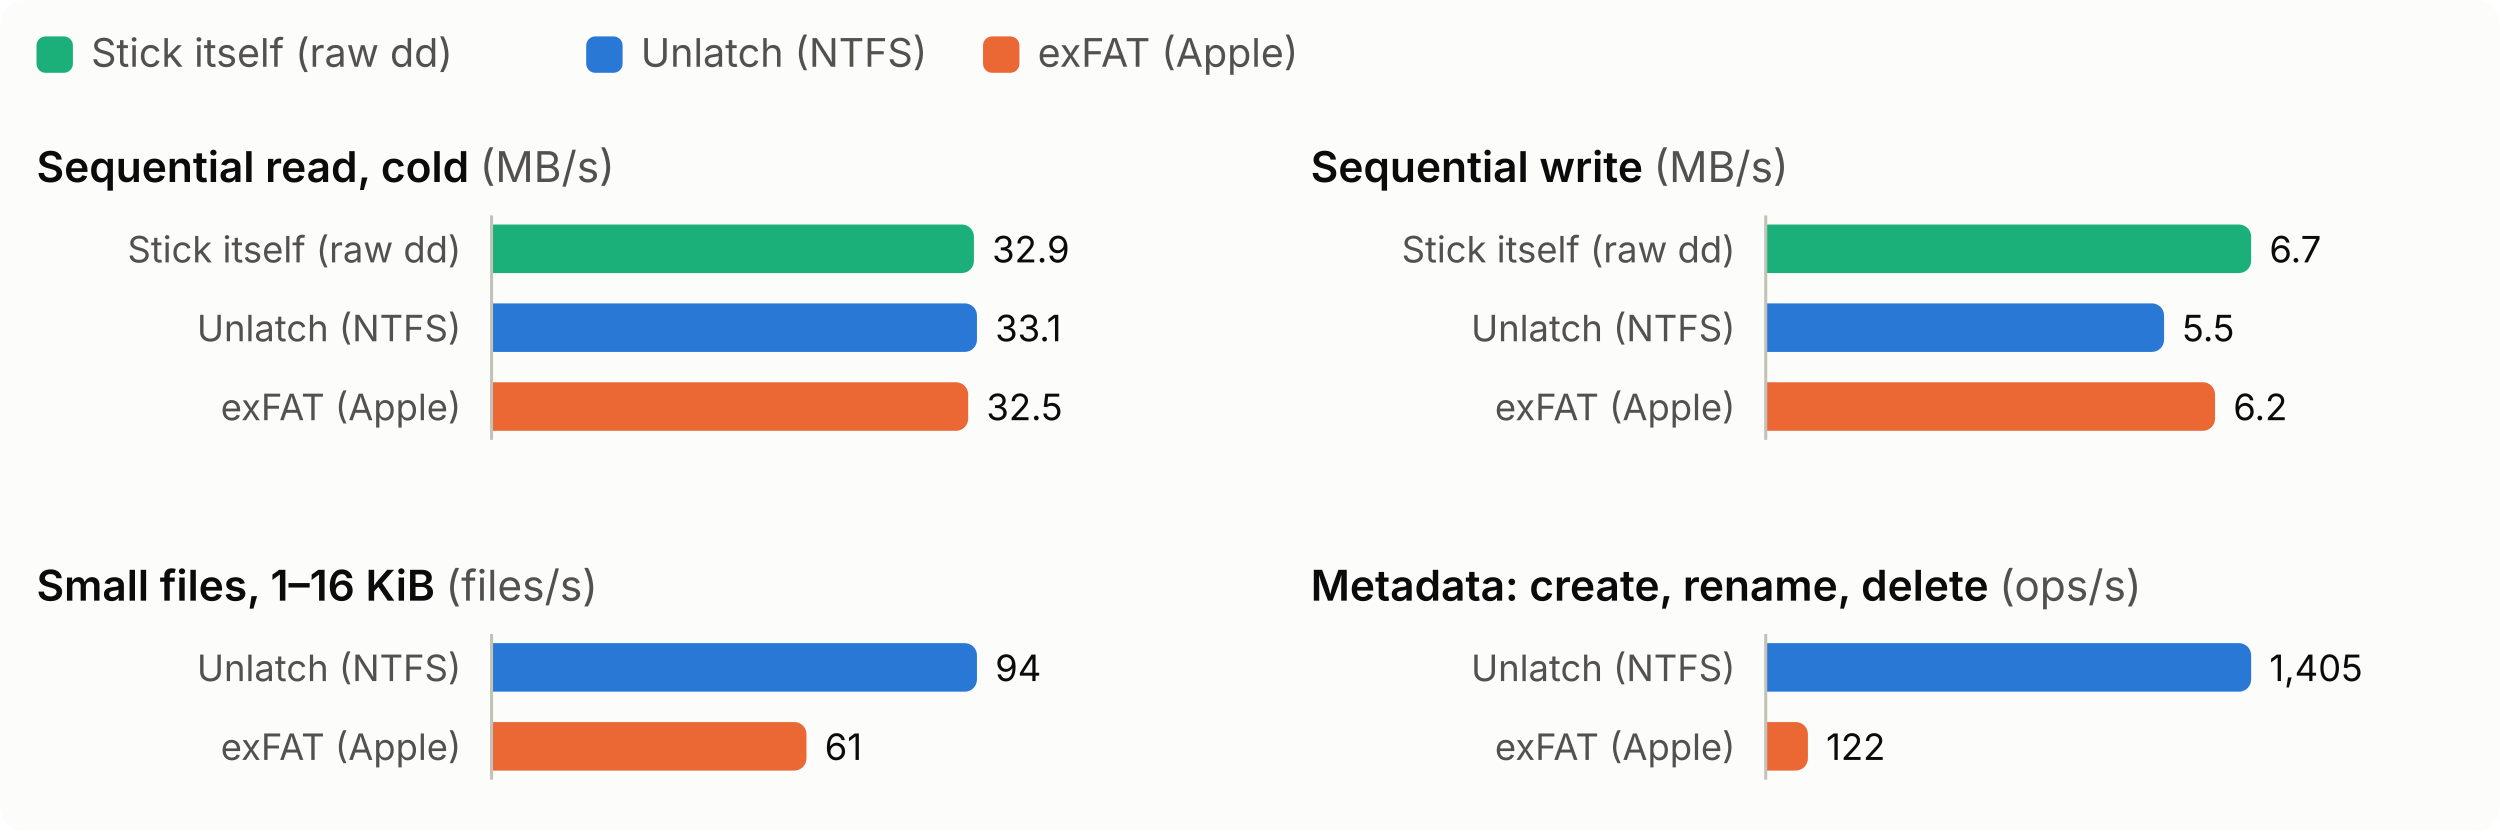
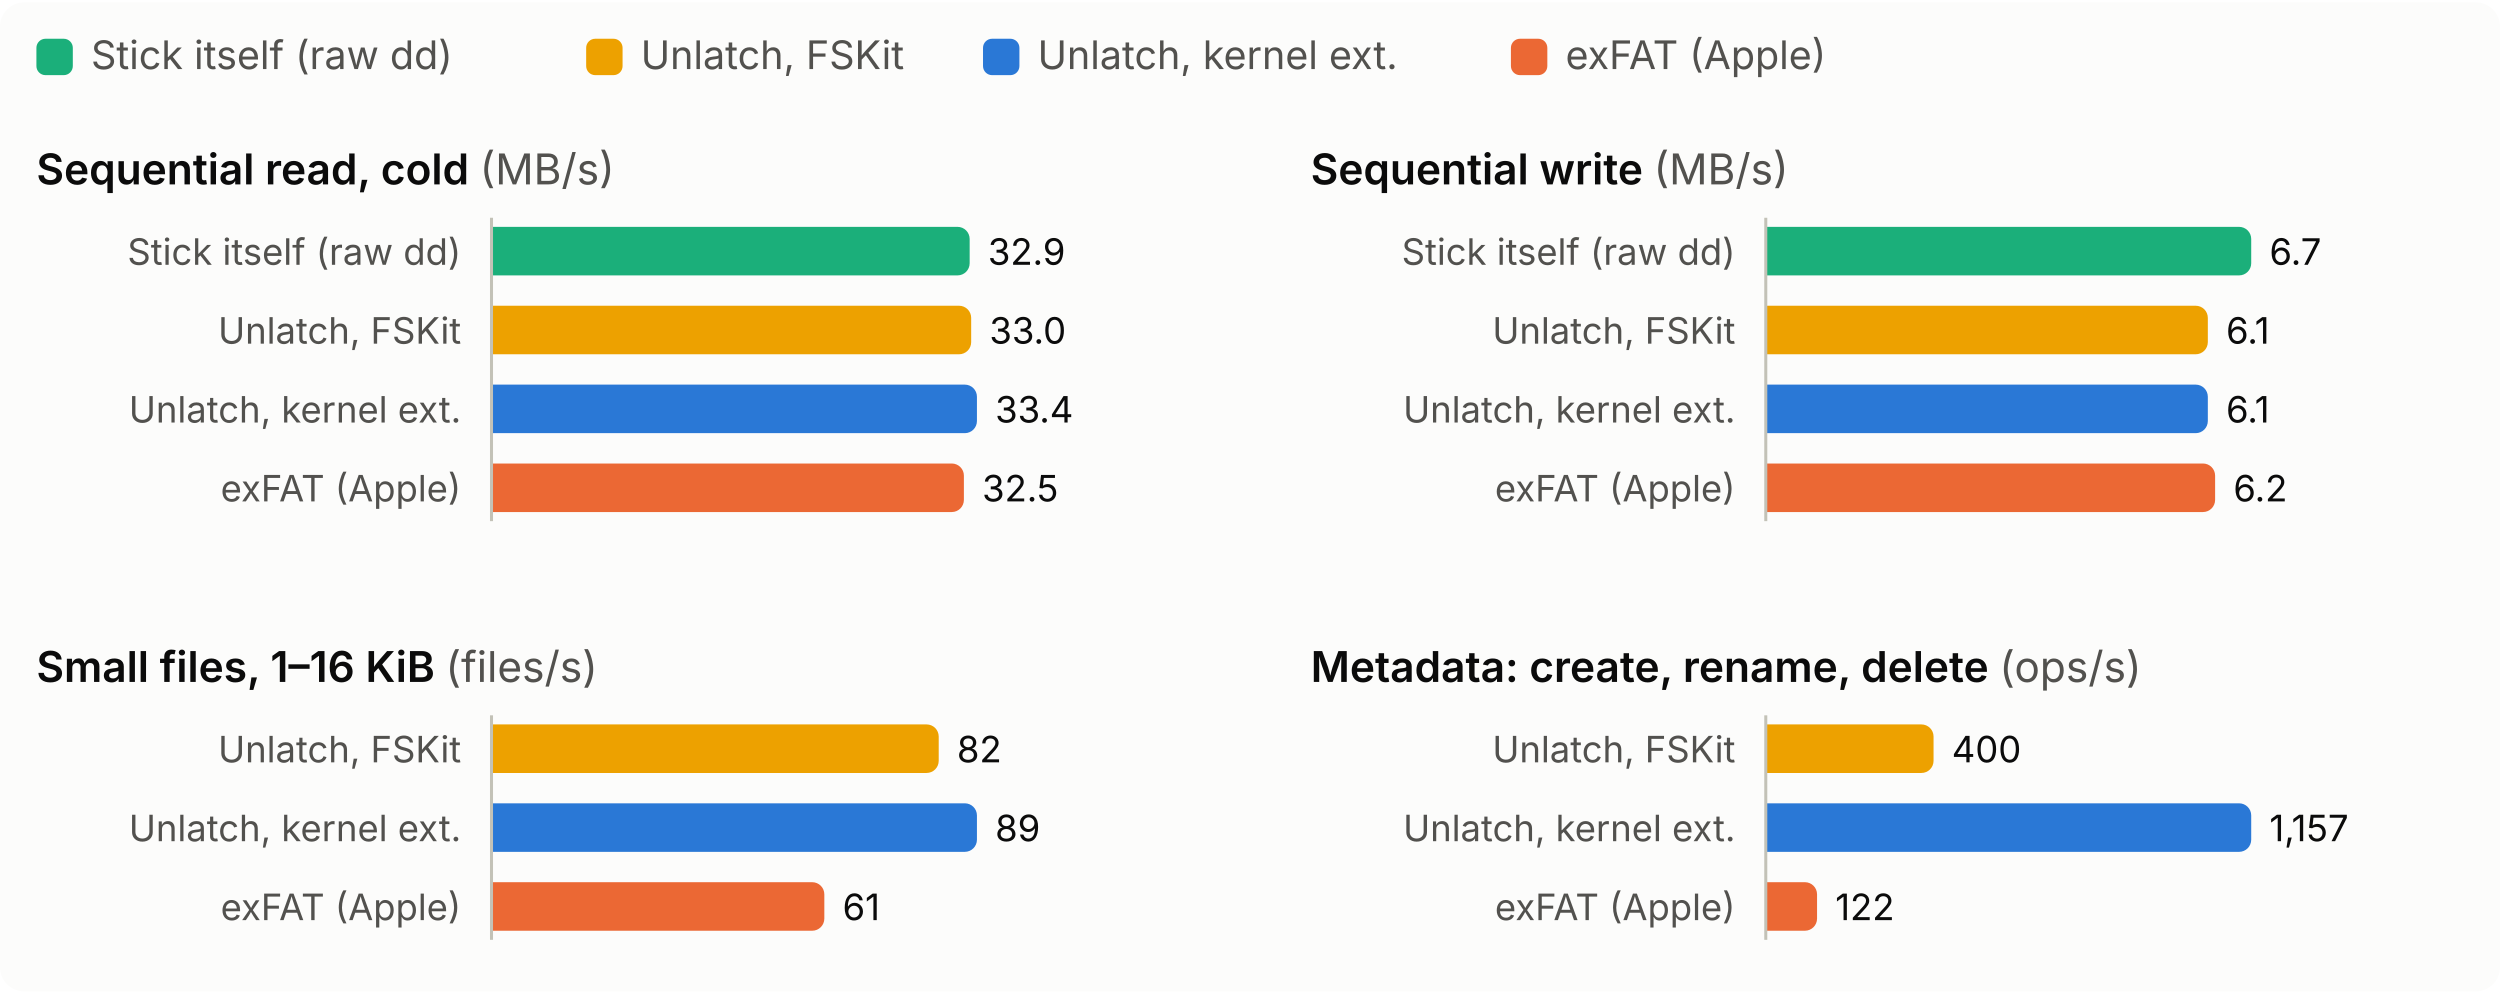
- <svg xmlns="http://www.w3.org/2000/svg" width="800" height="266" viewBox="-12 -4 824 274" font-family="system-ui, -apple-system, 'Segoe UI', sans-serif" role="img" aria-label="Unlatch versus exFAT and the raw device on a USB 2.0 stick">
-   <rect x="-12" y="-4" width="824" height="274" rx="8" fill="#fcfcfb" />
+ <svg xmlns="http://www.w3.org/2000/svg" width="800" height="318" viewBox="-12 -4 824 326" font-family="system-ui, -apple-system, 'Segoe UI', sans-serif" role="img" aria-label="Unlatch through FSKit and through the kernel extension, versus exFAT and the raw device on a USB 2.0 stick">
+   <rect x="-12" y="-4" width="824" height="326" rx="8" fill="#fcfcfb" />
  <rect x="0" y="8" width="12" height="12" rx="3" fill="#1baf7a" />
  <text x="18" y="18" fill="#52514e" font-size="13">Stick itself (raw dd)</text>
-   <rect x="181.2" y="8" width="12" height="12" rx="3" fill="#2a78d6" />
-   <text x="199.2" y="18" fill="#52514e" font-size="13">Unlatch (NTFS)</text>
-   <rect x="312.0" y="8" width="12" height="12" rx="3" fill="#eb6834" />
-   <text x="330.0" y="18" fill="#52514e" font-size="13">exFAT (Apple)</text>
+   <rect x="181.2" y="8" width="12" height="12" rx="3" fill="#eda100" />
+   <text x="199.2" y="18" fill="#52514e" font-size="13">Unlatch, FSKit</text>
+   <rect x="312.0" y="8" width="12" height="12" rx="3" fill="#2a78d6" />
+   <text x="330.0" y="18" fill="#52514e" font-size="13">Unlatch, kernel ext.</text>
+   <rect x="486.0" y="8" width="12" height="12" rx="3" fill="#eb6834" />
+   <text x="504.0" y="18" fill="#52514e" font-size="13">exFAT (Apple)</text>
  <text x="0" y="56" fill="#0b0b0b" font-size="14" font-weight="600">Sequential read, cold <tspan fill="#52514e" font-weight="400">(MB/s)</tspan>
  </text>
  <text x="140" y="82.5" text-anchor="end" fill="#52514e" font-size="12">Stick itself (raw dd)</text>
  <g>
-     <path d="M150,70 h155.0 a4,4 0 0 1 4,4 v8 a4,4 0 0 1 -4,4 h-155.0 z" fill="#1baf7a" />
+     <path d="M150,70 h153.6 a4,4 0 0 1 4,4 v8 a4,4 0 0 1 -4,4 h-153.6 z" fill="#1baf7a" />
  </g>
-   <text x="315.0" y="82.5" fill="#0b0b0b" font-size="12" font-variant-numeric="tabular-nums">32.9</text>
-   <text x="140" y="108.5" text-anchor="end" fill="#52514e" font-size="12">Unlatch (NTFS)</text>
+   <text x="313.6" y="82.5" fill="#0b0b0b" font-size="12" font-variant-numeric="tabular-nums">32.9</text>
+   <text x="140" y="108.5" text-anchor="end" fill="#52514e" font-size="12">Unlatch, FSKit</text>
  <g>
-     <path d="M150,96 h156.0 a4,4 0 0 1 4,4 v8 a4,4 0 0 1 -4,4 h-156.0 z" fill="#2a78d6" />
+     <path d="M150,96 h154.1 a4,4 0 0 1 4,4 v8 a4,4 0 0 1 -4,4 h-154.1 z" fill="#eda100" />
  </g>
-   <text x="316.0" y="108.5" fill="#0b0b0b" font-size="12" font-variant-numeric="tabular-nums">33.1</text>
-   <text x="140" y="134.5" text-anchor="end" fill="#52514e" font-size="12">exFAT (Apple)</text>
+   <text x="314.1" y="108.5" fill="#0b0b0b" font-size="12" font-variant-numeric="tabular-nums">33.0</text>
+   <text x="140" y="134.5" text-anchor="end" fill="#52514e" font-size="12">Unlatch, kernel ext.</text>
  <g>
-     <path d="M150,122 h153.1 a4,4 0 0 1 4,4 v8 a4,4 0 0 1 -4,4 h-153.1 z" fill="#eb6834" />
+     <path d="M150,122 h156.0 a4,4 0 0 1 4,4 v8 a4,4 0 0 1 -4,4 h-156.0 z" fill="#2a78d6" />
  </g>
-   <text x="313.1" y="134.5" fill="#0b0b0b" font-size="12" font-variant-numeric="tabular-nums">32.5</text>
-   <line x1="150" y1="67" x2="150" y2="141" stroke="#c3c2b7" stroke-width="1" />
+   <text x="316.0" y="134.5" fill="#0b0b0b" font-size="12" font-variant-numeric="tabular-nums">33.4</text>
+   <text x="140" y="160.5" text-anchor="end" fill="#52514e" font-size="12">exFAT (Apple)</text>
+   <g>
+     <path d="M150,148 h151.7 a4,4 0 0 1 4,4 v8 a4,4 0 0 1 -4,4 h-151.7 z" fill="#eb6834" />
+   </g>
+   <text x="311.7" y="160.5" fill="#0b0b0b" font-size="12" font-variant-numeric="tabular-nums">32.5</text>
+   <line x1="150" y1="67" x2="150" y2="167" stroke="#c3c2b7" stroke-width="1" />
  <text x="420" y="56" fill="#0b0b0b" font-size="14" font-weight="600">Sequential write <tspan fill="#52514e" font-weight="400">(MB/s)</tspan>
  </text>
  <text x="560" y="82.5" text-anchor="end" fill="#52514e" font-size="12">Stick itself (raw dd)</text>
  <g>
    <path d="M570,70 h156.0 a4,4 0 0 1 4,4 v8 a4,4 0 0 1 -4,4 h-156.0 z" fill="#1baf7a" />
  </g>
  <text x="736.0" y="82.5" fill="#0b0b0b" font-size="12" font-variant-numeric="tabular-nums">6.7</text>
-   <text x="560" y="108.5" text-anchor="end" fill="#52514e" font-size="12">Unlatch (NTFS)</text>
+   <text x="560" y="108.5" text-anchor="end" fill="#52514e" font-size="12">Unlatch, FSKit</text>
  <g>
-     <path d="M570,96 h127.3 a4,4 0 0 1 4,4 v8 a4,4 0 0 1 -4,4 h-127.3 z" fill="#2a78d6" />
+     <path d="M570,96 h141.7 a4,4 0 0 1 4,4 v8 a4,4 0 0 1 -4,4 h-141.7 z" fill="#eda100" />
  </g>
-   <text x="707.3" y="108.5" fill="#0b0b0b" font-size="12" font-variant-numeric="tabular-nums">5.5</text>
-   <text x="560" y="134.5" text-anchor="end" fill="#52514e" font-size="12">exFAT (Apple)</text>
+   <text x="721.7" y="108.5" fill="#0b0b0b" font-size="12" font-variant-numeric="tabular-nums">6.1</text>
+   <text x="560" y="134.5" text-anchor="end" fill="#52514e" font-size="12">Unlatch, kernel ext.</text>
  <g>
-     <path d="M570,122 h144.1 a4,4 0 0 1 4,4 v8 a4,4 0 0 1 -4,4 h-144.1 z" fill="#eb6834" />
+     <path d="M570,122 h141.7 a4,4 0 0 1 4,4 v8 a4,4 0 0 1 -4,4 h-141.7 z" fill="#2a78d6" />
  </g>
-   <text x="724.1" y="134.5" fill="#0b0b0b" font-size="12" font-variant-numeric="tabular-nums">6.2</text>
-   <line x1="570" y1="67" x2="570" y2="141" stroke="#c3c2b7" stroke-width="1" />
-   <text x="0" y="194" fill="#0b0b0b" font-size="14" font-weight="600">Small files, 1–16 KiB <tspan fill="#52514e" font-weight="400">(files/s)</tspan>
+   <text x="721.7" y="134.5" fill="#0b0b0b" font-size="12" font-variant-numeric="tabular-nums">6.1</text>
+   <text x="560" y="160.5" text-anchor="end" fill="#52514e" font-size="12">exFAT (Apple)</text>
+   <g>
+     <path d="M570,148 h144.1 a4,4 0 0 1 4,4 v8 a4,4 0 0 1 -4,4 h-144.1 z" fill="#eb6834" />
+   </g>
+   <text x="724.1" y="160.5" fill="#0b0b0b" font-size="12" font-variant-numeric="tabular-nums">6.2</text>
+   <line x1="570" y1="67" x2="570" y2="167" stroke="#c3c2b7" stroke-width="1" />
+   <text x="0" y="220" fill="#0b0b0b" font-size="14" font-weight="600">Small files, 1–16 KiB <tspan fill="#52514e" font-weight="400">(files/s)</tspan>
  </text>
-   <text x="140" y="220.5" text-anchor="end" fill="#52514e" font-size="12">Unlatch (NTFS)</text>
+   <text x="140" y="246.5" text-anchor="end" fill="#52514e" font-size="12">Unlatch, FSKit</text>
  <g>
-     <path d="M150,208 h156.0 a4,4 0 0 1 4,4 v8 a4,4 0 0 1 -4,4 h-156.0 z" fill="#2a78d6" />
+     <path d="M150,234 h143.4 a4,4 0 0 1 4,4 v8 a4,4 0 0 1 -4,4 h-143.4 z" fill="#eda100" />
  </g>
-   <text x="316.0" y="220.5" fill="#0b0b0b" font-size="12" font-variant-numeric="tabular-nums">94</text>
-   <text x="140" y="246.5" text-anchor="end" fill="#52514e" font-size="12">exFAT (Apple)</text>
+   <text x="303.4" y="246.5" fill="#0b0b0b" font-size="12" font-variant-numeric="tabular-nums">82</text>
+   <text x="140" y="272.5" text-anchor="end" fill="#52514e" font-size="12">Unlatch, kernel ext.</text>
  <g>
-     <path d="M150,234 h99.8 a4,4 0 0 1 4,4 v8 a4,4 0 0 1 -4,4 h-99.8 z" fill="#eb6834" />
+     <path d="M150,260 h156.0 a4,4 0 0 1 4,4 v8 a4,4 0 0 1 -4,4 h-156.0 z" fill="#2a78d6" />
  </g>
-   <text x="259.8" y="246.5" fill="#0b0b0b" font-size="12" font-variant-numeric="tabular-nums">61</text>
-   <line x1="150" y1="205" x2="150" y2="253" stroke="#c3c2b7" stroke-width="1" />
-   <text x="420" y="194" fill="#0b0b0b" font-size="14" font-weight="600">Metadata: create, rename, delete <tspan fill="#52514e" font-weight="400">(ops/s)</tspan>
+   <text x="316.0" y="272.5" fill="#0b0b0b" font-size="12" font-variant-numeric="tabular-nums">89</text>
+   <text x="140" y="298.5" text-anchor="end" fill="#52514e" font-size="12">exFAT (Apple)</text>
+   <g>
+     <path d="M150,286 h105.7 a4,4 0 0 1 4,4 v8 a4,4 0 0 1 -4,4 h-105.7 z" fill="#eb6834" />
+   </g>
+   <text x="265.7" y="298.5" fill="#0b0b0b" font-size="12" font-variant-numeric="tabular-nums">61</text>
+   <line x1="150" y1="231" x2="150" y2="305" stroke="#c3c2b7" stroke-width="1" />
+   <text x="420" y="220" fill="#0b0b0b" font-size="14" font-weight="600">Metadata: create, rename, delete <tspan fill="#52514e" font-weight="400">(ops/s)</tspan>
  </text>
-   <text x="560" y="220.5" text-anchor="end" fill="#52514e" font-size="12">Unlatch (NTFS)</text>
+   <text x="560" y="246.5" text-anchor="end" fill="#52514e" font-size="12">Unlatch, FSKit</text>
  <g>
-     <path d="M570,208 h156.0 a4,4 0 0 1 4,4 v8 a4,4 0 0 1 -4,4 h-156.0 z" fill="#2a78d6" />
+     <path d="M570,234 h51.3 a4,4 0 0 1 4,4 v8 a4,4 0 0 1 -4,4 h-51.3 z" fill="#eda100" />
  </g>
-   <text x="736.0" y="220.5" fill="#0b0b0b" font-size="12" font-variant-numeric="tabular-nums">1,405</text>
-   <text x="560" y="246.5" text-anchor="end" fill="#52514e" font-size="12">exFAT (Apple)</text>
+   <text x="631.3" y="246.5" fill="#0b0b0b" font-size="12" font-variant-numeric="tabular-nums">400</text>
+   <text x="560" y="272.5" text-anchor="end" fill="#52514e" font-size="12">Unlatch, kernel ext.</text>
  <g>
-     <path d="M570,234 h9.9 a4,4 0 0 1 4,4 v8 a4,4 0 0 1 -4,4 h-9.9 z" fill="#eb6834" />
+     <path d="M570,260 h156.0 a4,4 0 0 1 4,4 v8 a4,4 0 0 1 -4,4 h-156.0 z" fill="#2a78d6" />
  </g>
-   <text x="589.9" y="246.5" fill="#0b0b0b" font-size="12" font-variant-numeric="tabular-nums">122</text>
-   <line x1="570" y1="205" x2="570" y2="253" stroke="#c3c2b7" stroke-width="1" />
+   <text x="736.0" y="272.5" fill="#0b0b0b" font-size="12" font-variant-numeric="tabular-nums">1,157</text>
+   <text x="560" y="298.5" text-anchor="end" fill="#52514e" font-size="12">exFAT (Apple)</text>
+   <g>
+     <path d="M570,286 h12.9 a4,4 0 0 1 4,4 v8 a4,4 0 0 1 -4,4 h-12.9 z" fill="#eb6834" />
+   </g>
+   <text x="592.9" y="298.5" fill="#0b0b0b" font-size="12" font-variant-numeric="tabular-nums">122</text>
+   <line x1="570" y1="231" x2="570" y2="305" stroke="#c3c2b7" stroke-width="1" />
</svg>
